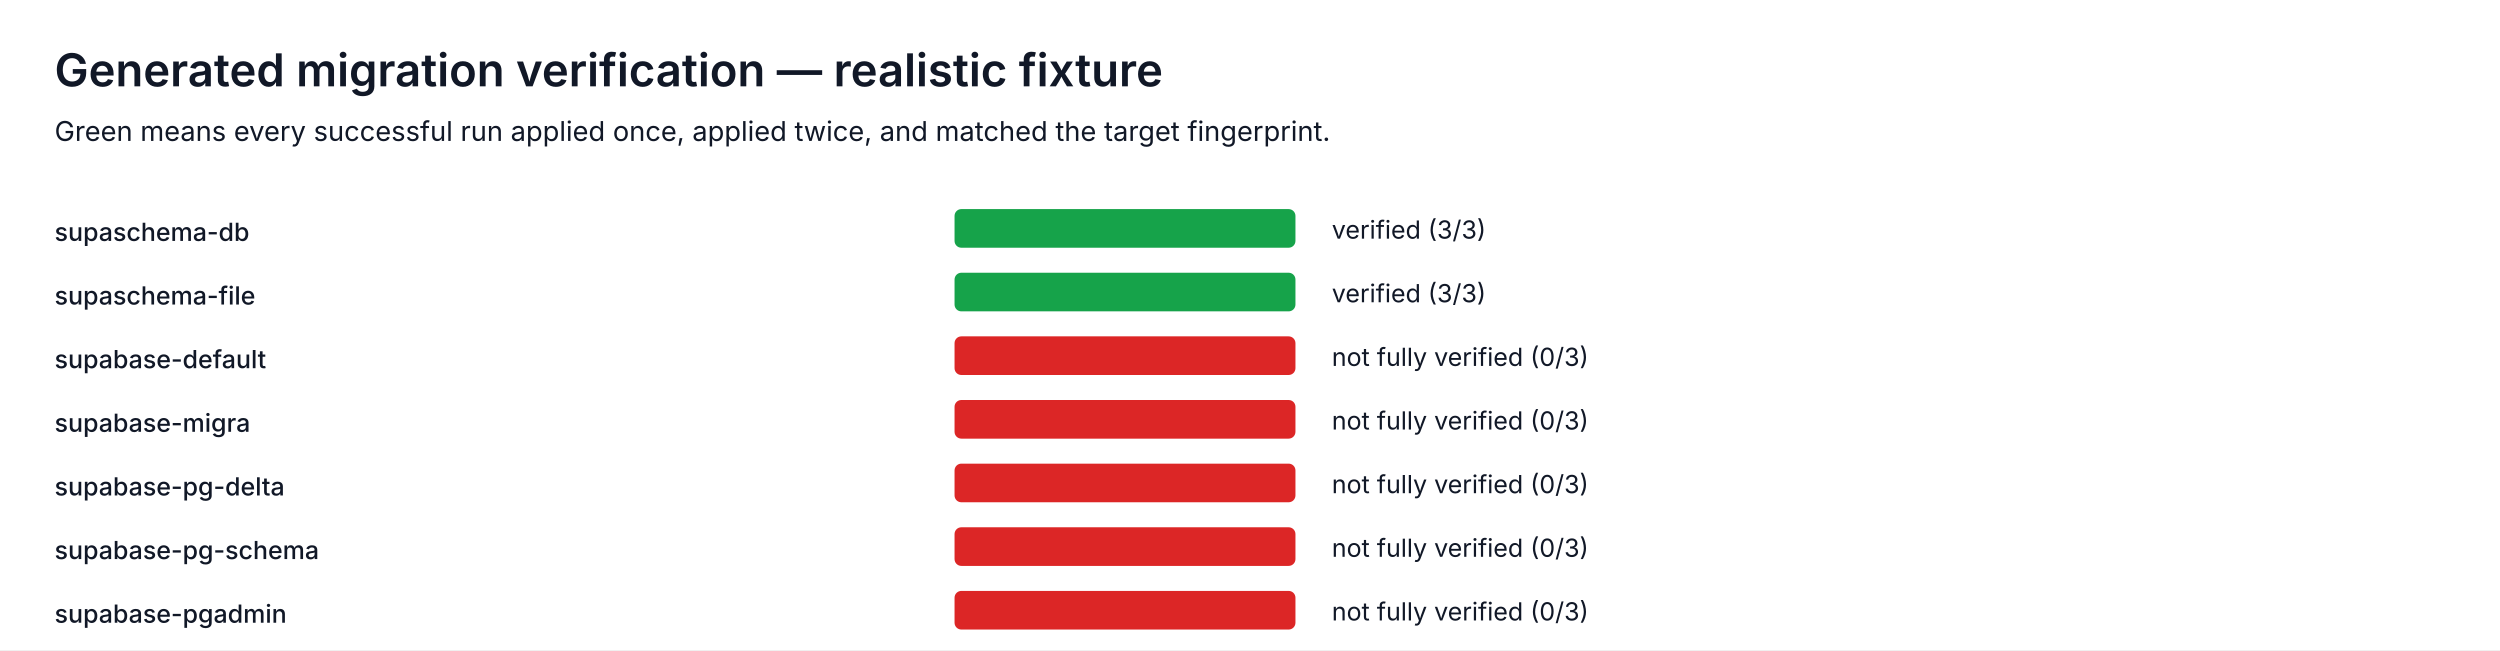
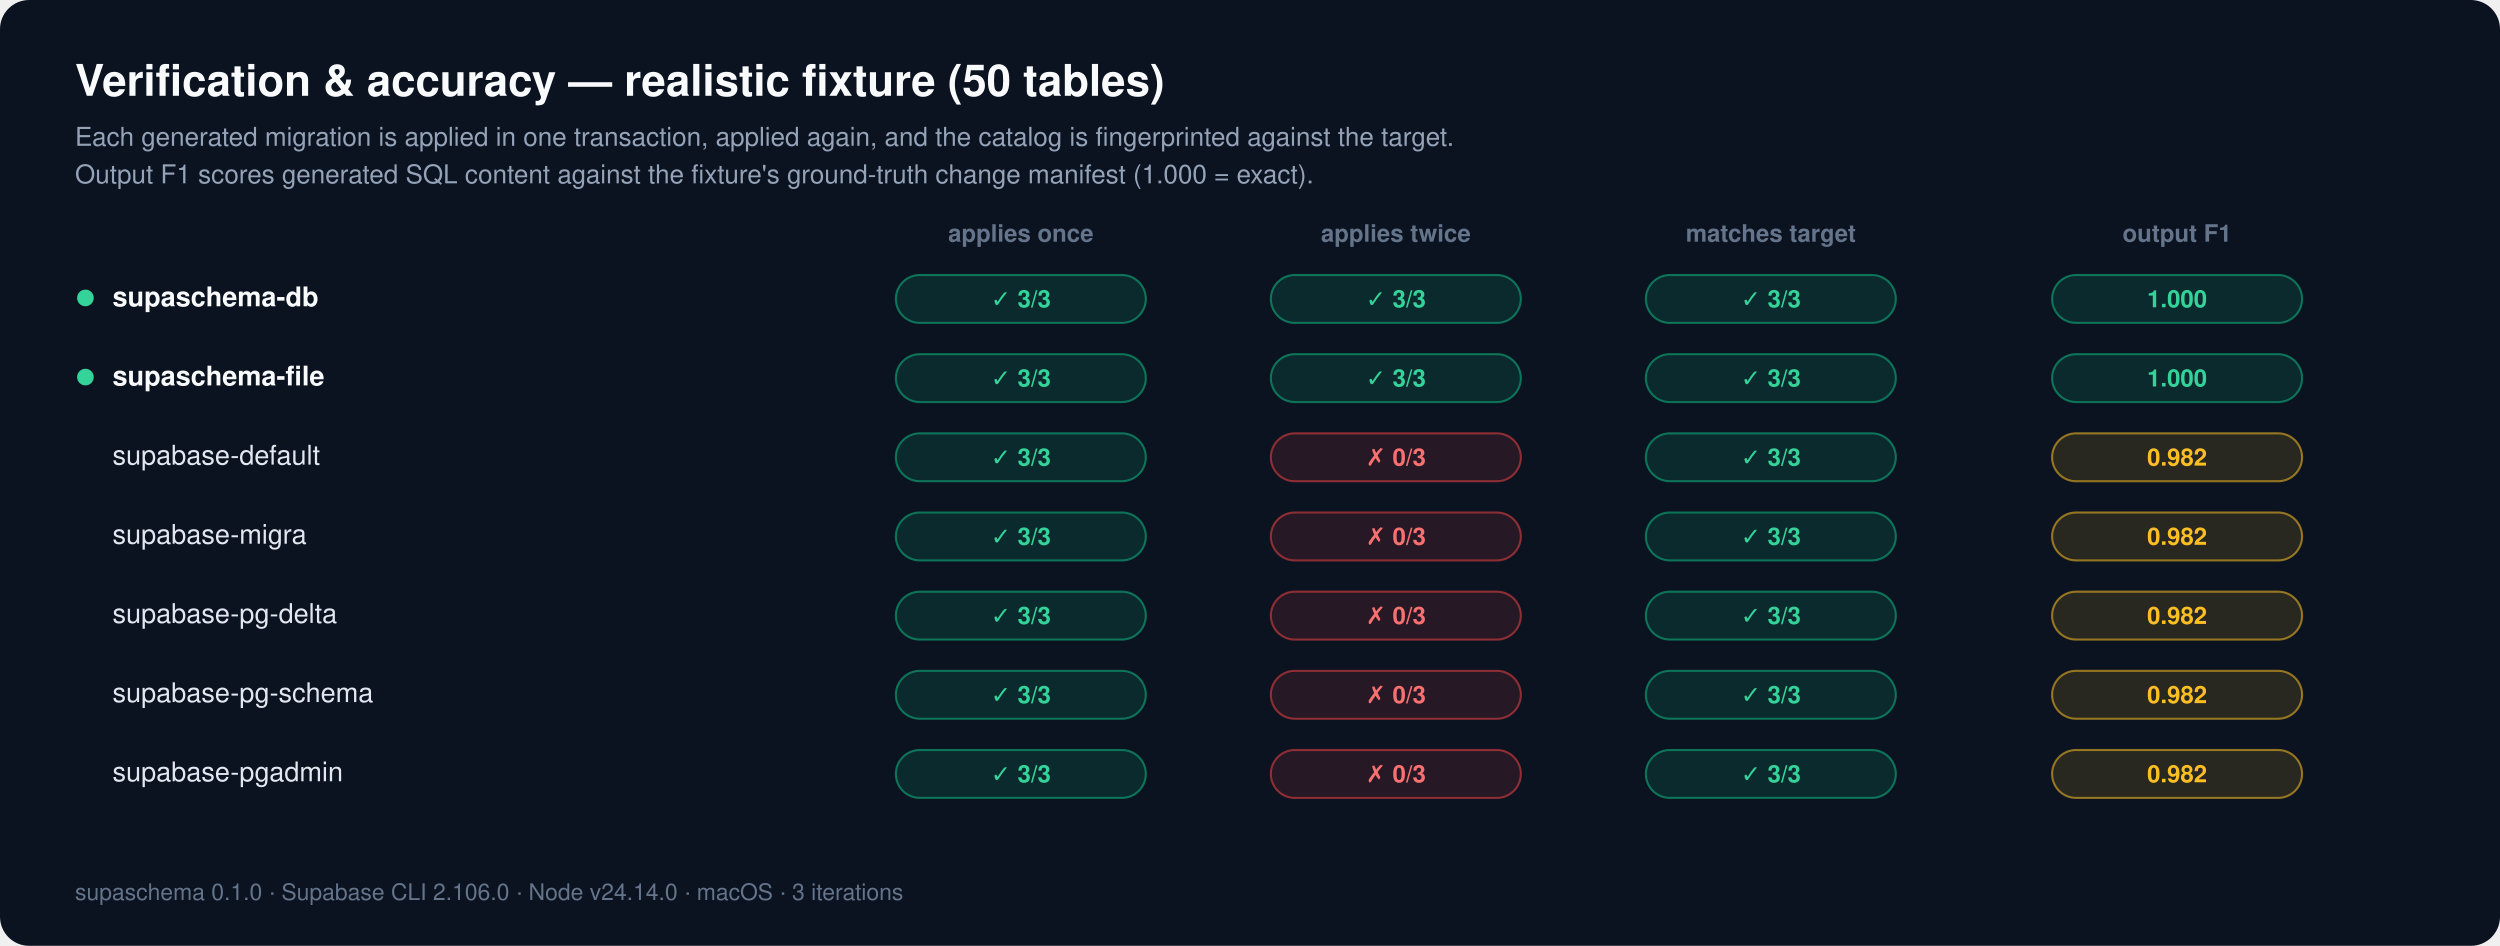
- <svg xmlns="http://www.w3.org/2000/svg" width="1100" height="286" viewBox="0 0 1100 286" role="img">
-   <rect width="100%" height="100%" fill="#ffffff" />
-   <text x="24" y="38" fill="#111827" font-family="Inter, Arial, sans-serif" font-size="20" font-weight="600">Generated migration verification — realistic fixture</text>
-   <text x="24" y="62" fill="#111827" font-family="Inter, Arial, sans-serif" font-size="12" font-weight="400">Green means every successful run applied once, applied twice, and matched the target fingerprint.</text>
-   <text x="24" y="106" fill="#111827" font-family="Inter, Arial, sans-serif" font-size="11" font-weight="500">supaschema-db</text>
-   <rect x="420" y="92" width="150" height="17" rx="3" fill="#16a34a" />
-   <text x="586" y="105" fill="#111827" font-family="Inter, Arial, sans-serif" font-size="11" font-weight="400">verified (3/3)</text>
-   <text x="24" y="134" fill="#111827" font-family="Inter, Arial, sans-serif" font-size="11" font-weight="500">supaschema-file</text>
-   <rect x="420" y="120" width="150" height="17" rx="3" fill="#16a34a" />
-   <text x="586" y="133" fill="#111827" font-family="Inter, Arial, sans-serif" font-size="11" font-weight="400">verified (3/3)</text>
-   <text x="24" y="162" fill="#111827" font-family="Inter, Arial, sans-serif" font-size="11" font-weight="500">supabase-default</text>
-   <rect x="420" y="148" width="150" height="17" rx="3" fill="#dc2626" />
-   <text x="586" y="161" fill="#111827" font-family="Inter, Arial, sans-serif" font-size="11" font-weight="400">not fully verified (0/3)</text>
-   <text x="24" y="190" fill="#111827" font-family="Inter, Arial, sans-serif" font-size="11" font-weight="500">supabase-migra</text>
-   <rect x="420" y="176" width="150" height="17" rx="3" fill="#dc2626" />
-   <text x="586" y="189" fill="#111827" font-family="Inter, Arial, sans-serif" font-size="11" font-weight="400">not fully verified (0/3)</text>
-   <text x="24" y="218" fill="#111827" font-family="Inter, Arial, sans-serif" font-size="11" font-weight="500">supabase-pg-delta</text>
-   <rect x="420" y="204" width="150" height="17" rx="3" fill="#dc2626" />
-   <text x="586" y="217" fill="#111827" font-family="Inter, Arial, sans-serif" font-size="11" font-weight="400">not fully verified (0/3)</text>
-   <text x="24" y="246" fill="#111827" font-family="Inter, Arial, sans-serif" font-size="11" font-weight="500">supabase-pg-schema</text>
-   <rect x="420" y="232" width="150" height="17" rx="3" fill="#dc2626" />
-   <text x="586" y="245" fill="#111827" font-family="Inter, Arial, sans-serif" font-size="11" font-weight="400">not fully verified (0/3)</text>
-   <text x="24" y="274" fill="#111827" font-family="Inter, Arial, sans-serif" font-size="11" font-weight="500">supabase-pgadmin</text>
-   <rect x="420" y="260" width="150" height="17" rx="3" fill="#dc2626" />
-   <text x="586" y="273" fill="#111827" font-family="Inter, Arial, sans-serif" font-size="11" font-weight="400">not fully verified (0/3)</text>
+ <svg xmlns="http://www.w3.org/2000/svg" width="1200" height="454" viewBox="0 0 1200 454" role="img">
+   <defs>
+     <linearGradient id="supaGradient" x1="0" y1="0" x2="1" y2="0">
+       <stop offset="0%" stop-color="#059669" />
+       <stop offset="100%" stop-color="#34d399" />
+     </linearGradient>
+     <linearGradient id="slateGradient" x1="0" y1="0" x2="1" y2="0">
+       <stop offset="0%" stop-color="#3b4757" />
+       <stop offset="100%" stop-color="#526079" />
+     </linearGradient>
+   </defs>
+   <rect width="100%" height="100%" rx="14" fill="#0b1220" />
+   <text x="36.0" y="46.0" fill="#f8fafc" font-family="ui-sans-serif, system-ui, 'Segoe UI', Helvetica, Arial, sans-serif" font-size="21" font-weight="700">Verification &amp; accuracy — realistic fixture (50 tables)</text>
+   <text x="36.0" y="70.0" fill="#94a3b8" font-family="ui-sans-serif, system-ui, 'Segoe UI', Helvetica, Arial, sans-serif" font-size="12.5" font-weight="400">Each generated migration is applied in one transaction, applied again, and the catalog is fingerprinted against the target.</text>
+   <text x="36.0" y="88.0" fill="#94a3b8" font-family="ui-sans-serif, system-ui, 'Segoe UI', Helvetica, Arial, sans-serif" font-size="12.5" font-weight="400">Output F1 scores generated SQL content against the fixture's ground-truth change manifest (1.000 = exact).</text>
+   <text x="490.0" y="116.0" fill="#64748b" font-family="ui-sans-serif, system-ui, 'Segoe UI', Helvetica, Arial, sans-serif" font-size="11.5" font-weight="600" text-anchor="middle">applies once</text>
+   <text x="670.0" y="116.0" fill="#64748b" font-family="ui-sans-serif, system-ui, 'Segoe UI', Helvetica, Arial, sans-serif" font-size="11.5" font-weight="600" text-anchor="middle">applies twice</text>
+   <text x="850.0" y="116.0" fill="#64748b" font-family="ui-sans-serif, system-ui, 'Segoe UI', Helvetica, Arial, sans-serif" font-size="11.5" font-weight="600" text-anchor="middle">matches target</text>
+   <text x="1045.0" y="116.0" fill="#64748b" font-family="ui-sans-serif, system-ui, 'Segoe UI', Helvetica, Arial, sans-serif" font-size="11.5" font-weight="600" text-anchor="middle">output F1</text>
+   <circle cx="41" cy="143" r="4" fill="#34d399" />
+   <text x="54.0" y="147.0" fill="#f8fafc" font-family="ui-sans-serif, system-ui, 'Segoe UI', Helvetica, Arial, sans-serif" font-size="13" font-weight="650">supaschema-db</text>
+   <rect x="430" y="132" width="120" height="23" rx="11.5" fill="rgba(16,185,129,0.14)" stroke="#10b981" stroke-opacity="0.55" />
+   <text x="490.0" y="147.5" fill="#34d399" font-family="ui-sans-serif, system-ui, 'Segoe UI', Helvetica, Arial, sans-serif" font-size="11.5" font-weight="600" text-anchor="middle">✓ 3/3</text>
+   <rect x="610" y="132" width="120" height="23" rx="11.5" fill="rgba(16,185,129,0.14)" stroke="#10b981" stroke-opacity="0.55" />
+   <text x="670.0" y="147.5" fill="#34d399" font-family="ui-sans-serif, system-ui, 'Segoe UI', Helvetica, Arial, sans-serif" font-size="11.5" font-weight="600" text-anchor="middle">✓ 3/3</text>
+   <rect x="790" y="132" width="120" height="23" rx="11.5" fill="rgba(16,185,129,0.14)" stroke="#10b981" stroke-opacity="0.55" />
+   <text x="850.0" y="147.5" fill="#34d399" font-family="ui-sans-serif, system-ui, 'Segoe UI', Helvetica, Arial, sans-serif" font-size="11.5" font-weight="600" text-anchor="middle">✓ 3/3</text>
+   <rect x="985" y="132" width="120" height="23" rx="11.5" fill="rgba(16,185,129,0.14)" stroke="#10b981" stroke-opacity="0.55" />
+   <text x="1045.0" y="147.5" fill="#34d399" font-family="ui-sans-serif, system-ui, 'Segoe UI', Helvetica, Arial, sans-serif" font-size="11.5" font-weight="600" text-anchor="middle">1.000</text>
+   <circle cx="41" cy="181" r="4" fill="#34d399" />
+   <text x="54.0" y="185.0" fill="#f8fafc" font-family="ui-sans-serif, system-ui, 'Segoe UI', Helvetica, Arial, sans-serif" font-size="13" font-weight="650">supaschema-file</text>
+   <rect x="430" y="170" width="120" height="23" rx="11.5" fill="rgba(16,185,129,0.14)" stroke="#10b981" stroke-opacity="0.55" />
+   <text x="490.0" y="185.5" fill="#34d399" font-family="ui-sans-serif, system-ui, 'Segoe UI', Helvetica, Arial, sans-serif" font-size="11.5" font-weight="600" text-anchor="middle">✓ 3/3</text>
+   <rect x="610" y="170" width="120" height="23" rx="11.5" fill="rgba(16,185,129,0.14)" stroke="#10b981" stroke-opacity="0.55" />
+   <text x="670.0" y="185.5" fill="#34d399" font-family="ui-sans-serif, system-ui, 'Segoe UI', Helvetica, Arial, sans-serif" font-size="11.5" font-weight="600" text-anchor="middle">✓ 3/3</text>
+   <rect x="790" y="170" width="120" height="23" rx="11.5" fill="rgba(16,185,129,0.14)" stroke="#10b981" stroke-opacity="0.55" />
+   <text x="850.0" y="185.5" fill="#34d399" font-family="ui-sans-serif, system-ui, 'Segoe UI', Helvetica, Arial, sans-serif" font-size="11.5" font-weight="600" text-anchor="middle">✓ 3/3</text>
+   <rect x="985" y="170" width="120" height="23" rx="11.5" fill="rgba(16,185,129,0.14)" stroke="#10b981" stroke-opacity="0.55" />
+   <text x="1045.0" y="185.5" fill="#34d399" font-family="ui-sans-serif, system-ui, 'Segoe UI', Helvetica, Arial, sans-serif" font-size="11.5" font-weight="600" text-anchor="middle">1.000</text>
+   <text x="54.0" y="223.0" fill="#e2e8f0" font-family="ui-sans-serif, system-ui, 'Segoe UI', Helvetica, Arial, sans-serif" font-size="13" font-weight="450">supabase-default</text>
+   <rect x="430" y="208" width="120" height="23" rx="11.5" fill="rgba(16,185,129,0.14)" stroke="#10b981" stroke-opacity="0.55" />
+   <text x="490.0" y="223.5" fill="#34d399" font-family="ui-sans-serif, system-ui, 'Segoe UI', Helvetica, Arial, sans-serif" font-size="11.5" font-weight="600" text-anchor="middle">✓ 3/3</text>
+   <rect x="610" y="208" width="120" height="23" rx="11.5" fill="rgba(239,68,68,0.12)" stroke="#ef4444" stroke-opacity="0.55" />
+   <text x="670.0" y="223.5" fill="#f87171" font-family="ui-sans-serif, system-ui, 'Segoe UI', Helvetica, Arial, sans-serif" font-size="11.5" font-weight="600" text-anchor="middle">✗ 0/3</text>
+   <rect x="790" y="208" width="120" height="23" rx="11.5" fill="rgba(16,185,129,0.14)" stroke="#10b981" stroke-opacity="0.55" />
+   <text x="850.0" y="223.5" fill="#34d399" font-family="ui-sans-serif, system-ui, 'Segoe UI', Helvetica, Arial, sans-serif" font-size="11.5" font-weight="600" text-anchor="middle">✓ 3/3</text>
+   <rect x="985" y="208" width="120" height="23" rx="11.5" fill="rgba(251,191,36,0.12)" stroke="#fbbf24" stroke-opacity="0.55" />
+   <text x="1045.0" y="223.5" fill="#fbbf24" font-family="ui-sans-serif, system-ui, 'Segoe UI', Helvetica, Arial, sans-serif" font-size="11.5" font-weight="600" text-anchor="middle">0.982</text>
+   <text x="54.0" y="261.0" fill="#e2e8f0" font-family="ui-sans-serif, system-ui, 'Segoe UI', Helvetica, Arial, sans-serif" font-size="13" font-weight="450">supabase-migra</text>
+   <rect x="430" y="246" width="120" height="23" rx="11.5" fill="rgba(16,185,129,0.14)" stroke="#10b981" stroke-opacity="0.55" />
+   <text x="490.0" y="261.5" fill="#34d399" font-family="ui-sans-serif, system-ui, 'Segoe UI', Helvetica, Arial, sans-serif" font-size="11.5" font-weight="600" text-anchor="middle">✓ 3/3</text>
+   <rect x="610" y="246" width="120" height="23" rx="11.5" fill="rgba(239,68,68,0.12)" stroke="#ef4444" stroke-opacity="0.55" />
+   <text x="670.0" y="261.5" fill="#f87171" font-family="ui-sans-serif, system-ui, 'Segoe UI', Helvetica, Arial, sans-serif" font-size="11.5" font-weight="600" text-anchor="middle">✗ 0/3</text>
+   <rect x="790" y="246" width="120" height="23" rx="11.5" fill="rgba(16,185,129,0.14)" stroke="#10b981" stroke-opacity="0.55" />
+   <text x="850.0" y="261.5" fill="#34d399" font-family="ui-sans-serif, system-ui, 'Segoe UI', Helvetica, Arial, sans-serif" font-size="11.5" font-weight="600" text-anchor="middle">✓ 3/3</text>
+   <rect x="985" y="246" width="120" height="23" rx="11.5" fill="rgba(251,191,36,0.12)" stroke="#fbbf24" stroke-opacity="0.55" />
+   <text x="1045.0" y="261.5" fill="#fbbf24" font-family="ui-sans-serif, system-ui, 'Segoe UI', Helvetica, Arial, sans-serif" font-size="11.5" font-weight="600" text-anchor="middle">0.982</text>
+   <text x="54.0" y="299.0" fill="#e2e8f0" font-family="ui-sans-serif, system-ui, 'Segoe UI', Helvetica, Arial, sans-serif" font-size="13" font-weight="450">supabase-pg-delta</text>
+   <rect x="430" y="284" width="120" height="23" rx="11.5" fill="rgba(16,185,129,0.14)" stroke="#10b981" stroke-opacity="0.55" />
+   <text x="490.0" y="299.5" fill="#34d399" font-family="ui-sans-serif, system-ui, 'Segoe UI', Helvetica, Arial, sans-serif" font-size="11.5" font-weight="600" text-anchor="middle">✓ 3/3</text>
+   <rect x="610" y="284" width="120" height="23" rx="11.5" fill="rgba(239,68,68,0.12)" stroke="#ef4444" stroke-opacity="0.55" />
+   <text x="670.0" y="299.5" fill="#f87171" font-family="ui-sans-serif, system-ui, 'Segoe UI', Helvetica, Arial, sans-serif" font-size="11.5" font-weight="600" text-anchor="middle">✗ 0/3</text>
+   <rect x="790" y="284" width="120" height="23" rx="11.5" fill="rgba(16,185,129,0.14)" stroke="#10b981" stroke-opacity="0.55" />
+   <text x="850.0" y="299.5" fill="#34d399" font-family="ui-sans-serif, system-ui, 'Segoe UI', Helvetica, Arial, sans-serif" font-size="11.5" font-weight="600" text-anchor="middle">✓ 3/3</text>
+   <rect x="985" y="284" width="120" height="23" rx="11.5" fill="rgba(251,191,36,0.12)" stroke="#fbbf24" stroke-opacity="0.55" />
+   <text x="1045.0" y="299.5" fill="#fbbf24" font-family="ui-sans-serif, system-ui, 'Segoe UI', Helvetica, Arial, sans-serif" font-size="11.5" font-weight="600" text-anchor="middle">0.982</text>
+   <text x="54.0" y="337.0" fill="#e2e8f0" font-family="ui-sans-serif, system-ui, 'Segoe UI', Helvetica, Arial, sans-serif" font-size="13" font-weight="450">supabase-pg-schema</text>
+   <rect x="430" y="322" width="120" height="23" rx="11.5" fill="rgba(16,185,129,0.14)" stroke="#10b981" stroke-opacity="0.55" />
+   <text x="490.0" y="337.5" fill="#34d399" font-family="ui-sans-serif, system-ui, 'Segoe UI', Helvetica, Arial, sans-serif" font-size="11.5" font-weight="600" text-anchor="middle">✓ 3/3</text>
+   <rect x="610" y="322" width="120" height="23" rx="11.5" fill="rgba(239,68,68,0.12)" stroke="#ef4444" stroke-opacity="0.55" />
+   <text x="670.0" y="337.5" fill="#f87171" font-family="ui-sans-serif, system-ui, 'Segoe UI', Helvetica, Arial, sans-serif" font-size="11.5" font-weight="600" text-anchor="middle">✗ 0/3</text>
+   <rect x="790" y="322" width="120" height="23" rx="11.5" fill="rgba(16,185,129,0.14)" stroke="#10b981" stroke-opacity="0.55" />
+   <text x="850.0" y="337.5" fill="#34d399" font-family="ui-sans-serif, system-ui, 'Segoe UI', Helvetica, Arial, sans-serif" font-size="11.5" font-weight="600" text-anchor="middle">✓ 3/3</text>
+   <rect x="985" y="322" width="120" height="23" rx="11.5" fill="rgba(251,191,36,0.12)" stroke="#fbbf24" stroke-opacity="0.55" />
+   <text x="1045.0" y="337.5" fill="#fbbf24" font-family="ui-sans-serif, system-ui, 'Segoe UI', Helvetica, Arial, sans-serif" font-size="11.5" font-weight="600" text-anchor="middle">0.982</text>
+   <text x="54.0" y="375.0" fill="#e2e8f0" font-family="ui-sans-serif, system-ui, 'Segoe UI', Helvetica, Arial, sans-serif" font-size="13" font-weight="450">supabase-pgadmin</text>
+   <rect x="430" y="360" width="120" height="23" rx="11.5" fill="rgba(16,185,129,0.14)" stroke="#10b981" stroke-opacity="0.55" />
+   <text x="490.0" y="375.5" fill="#34d399" font-family="ui-sans-serif, system-ui, 'Segoe UI', Helvetica, Arial, sans-serif" font-size="11.5" font-weight="600" text-anchor="middle">✓ 3/3</text>
+   <rect x="610" y="360" width="120" height="23" rx="11.5" fill="rgba(239,68,68,0.12)" stroke="#ef4444" stroke-opacity="0.55" />
+   <text x="670.0" y="375.5" fill="#f87171" font-family="ui-sans-serif, system-ui, 'Segoe UI', Helvetica, Arial, sans-serif" font-size="11.5" font-weight="600" text-anchor="middle">✗ 0/3</text>
+   <rect x="790" y="360" width="120" height="23" rx="11.5" fill="rgba(16,185,129,0.14)" stroke="#10b981" stroke-opacity="0.55" />
+   <text x="850.0" y="375.5" fill="#34d399" font-family="ui-sans-serif, system-ui, 'Segoe UI', Helvetica, Arial, sans-serif" font-size="11.5" font-weight="600" text-anchor="middle">✓ 3/3</text>
+   <rect x="985" y="360" width="120" height="23" rx="11.5" fill="rgba(251,191,36,0.12)" stroke="#fbbf24" stroke-opacity="0.55" />
+   <text x="1045.0" y="375.5" fill="#fbbf24" font-family="ui-sans-serif, system-ui, 'Segoe UI', Helvetica, Arial, sans-serif" font-size="11.5" font-weight="600" text-anchor="middle">0.982</text>
+   <text x="36.0" y="432.0" fill="#64748b" font-family="ui-sans-serif, system-ui, 'Segoe UI', Helvetica, Arial, sans-serif" font-size="11" font-weight="400">supaschema 0.1.0  ·  Supabase CLI 2.106.0  ·  Node v24.14.0  ·  macOS  ·  3 iterations</text>
</svg>
